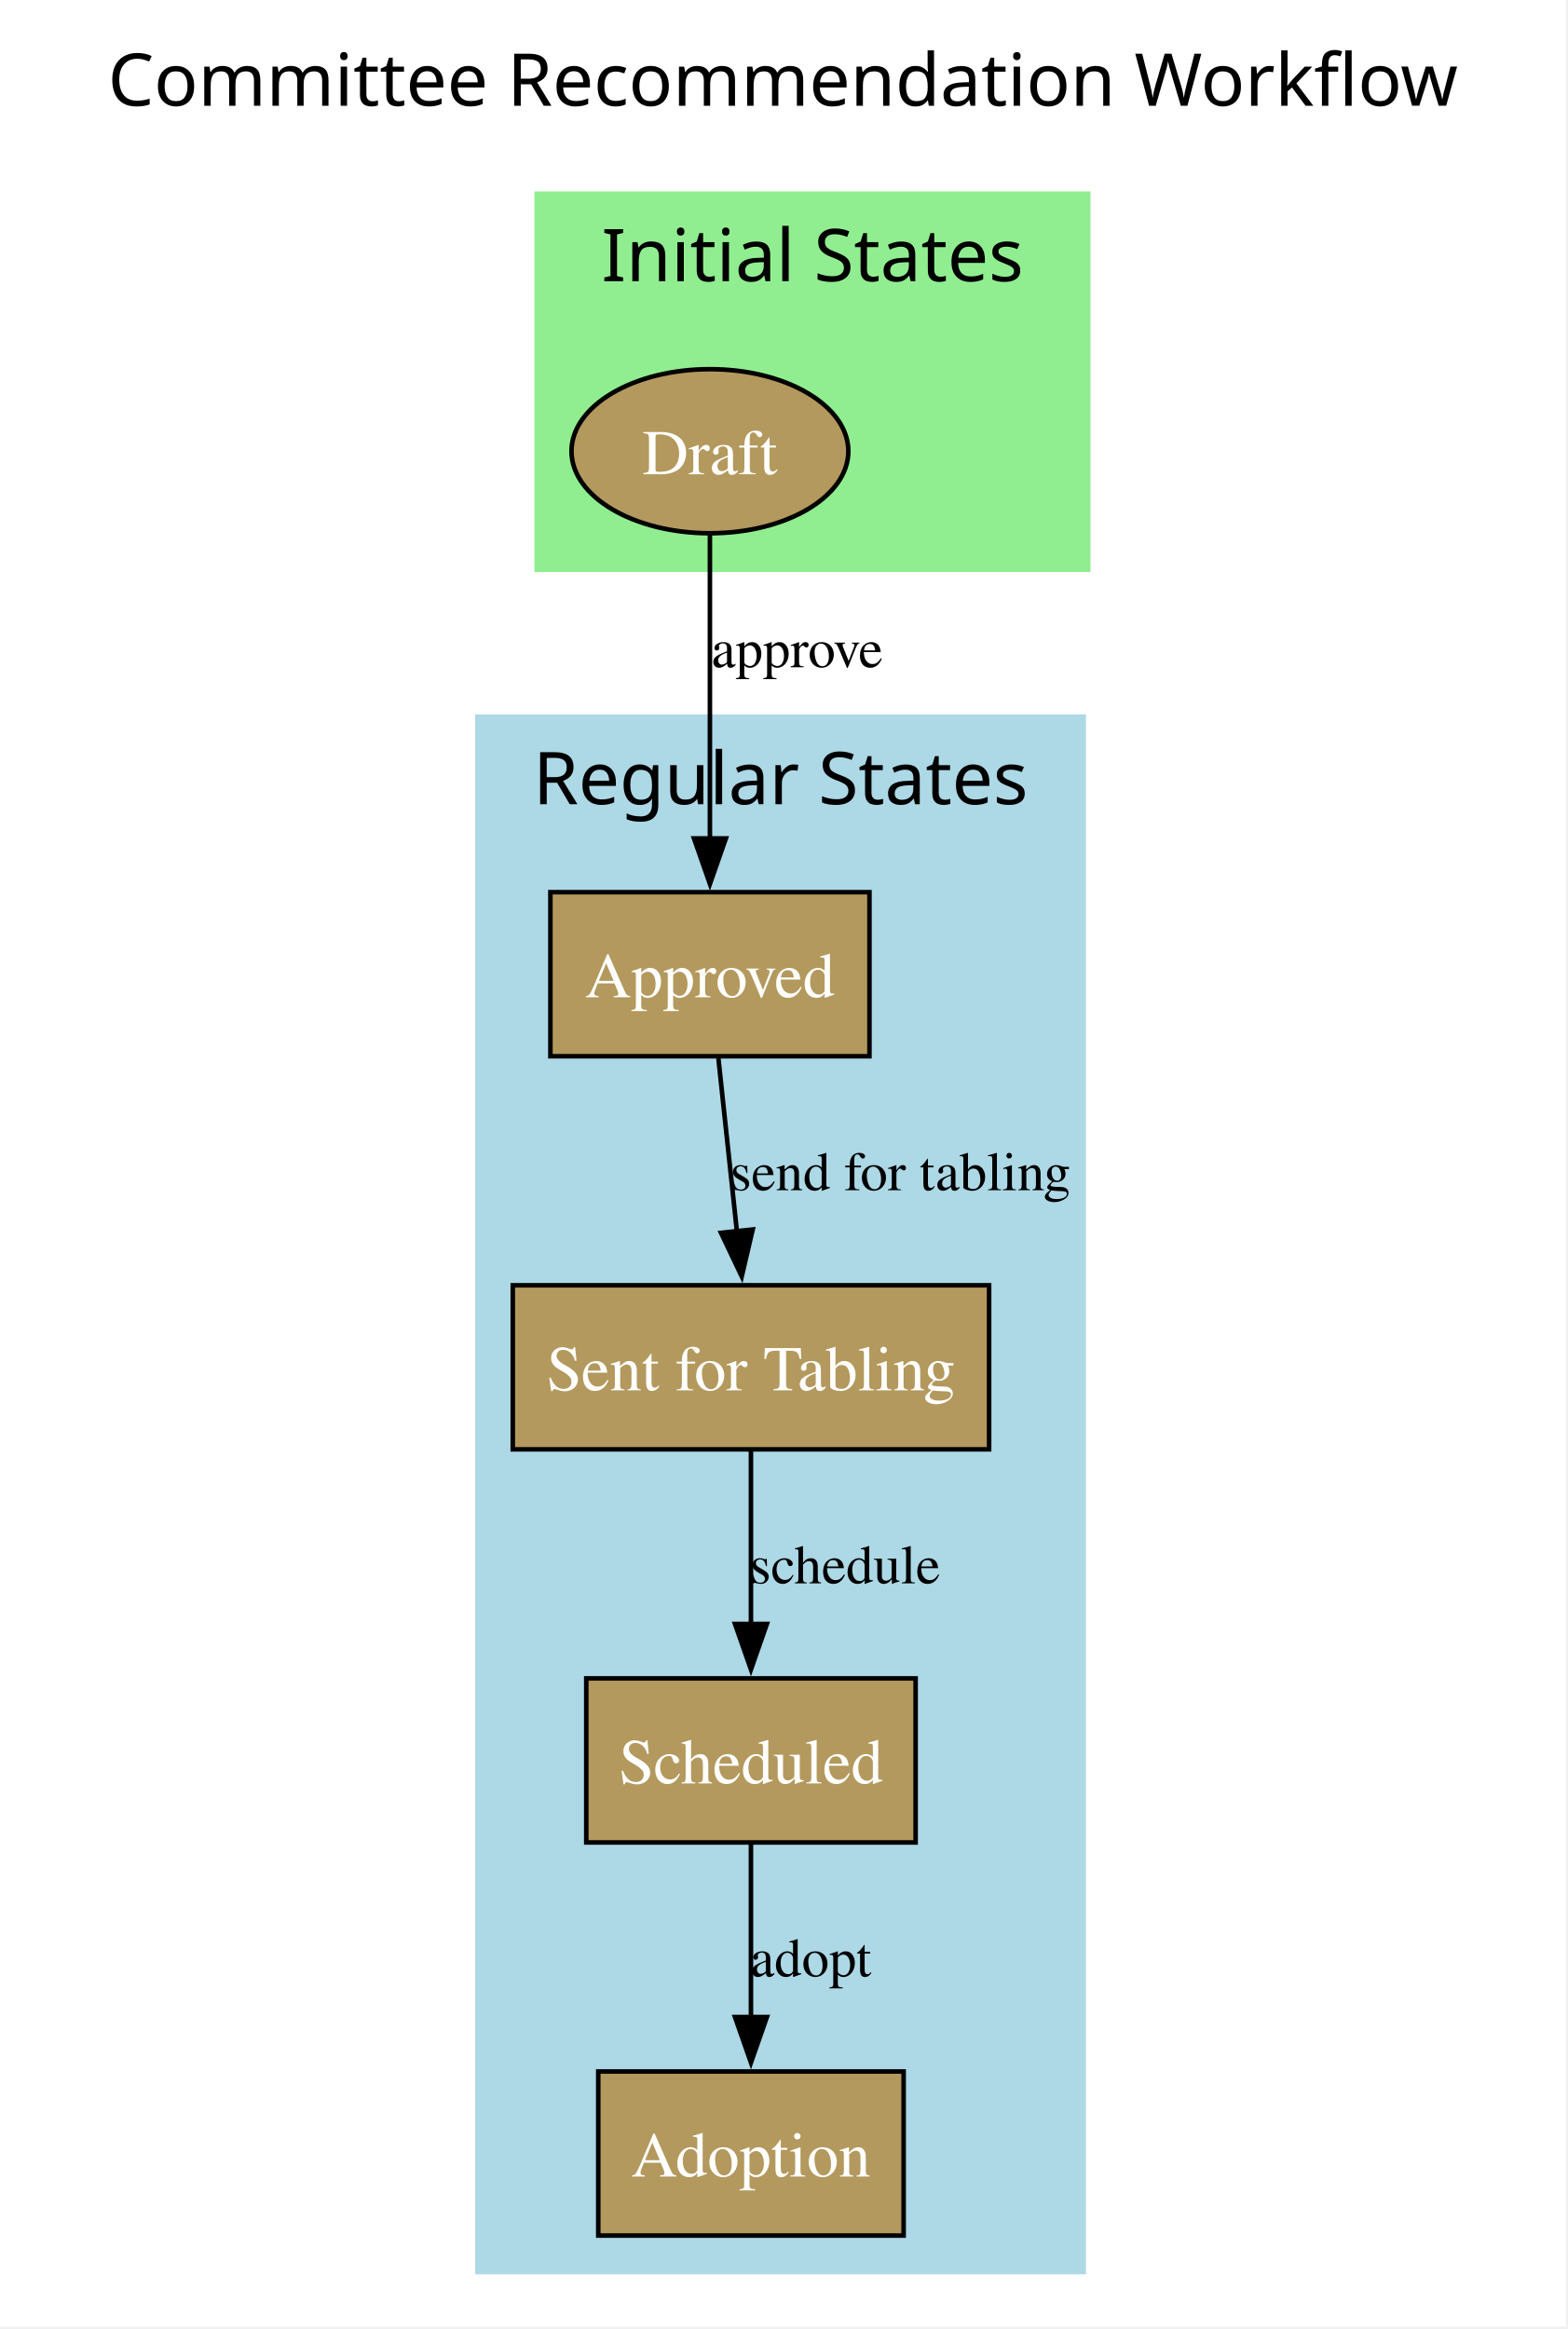
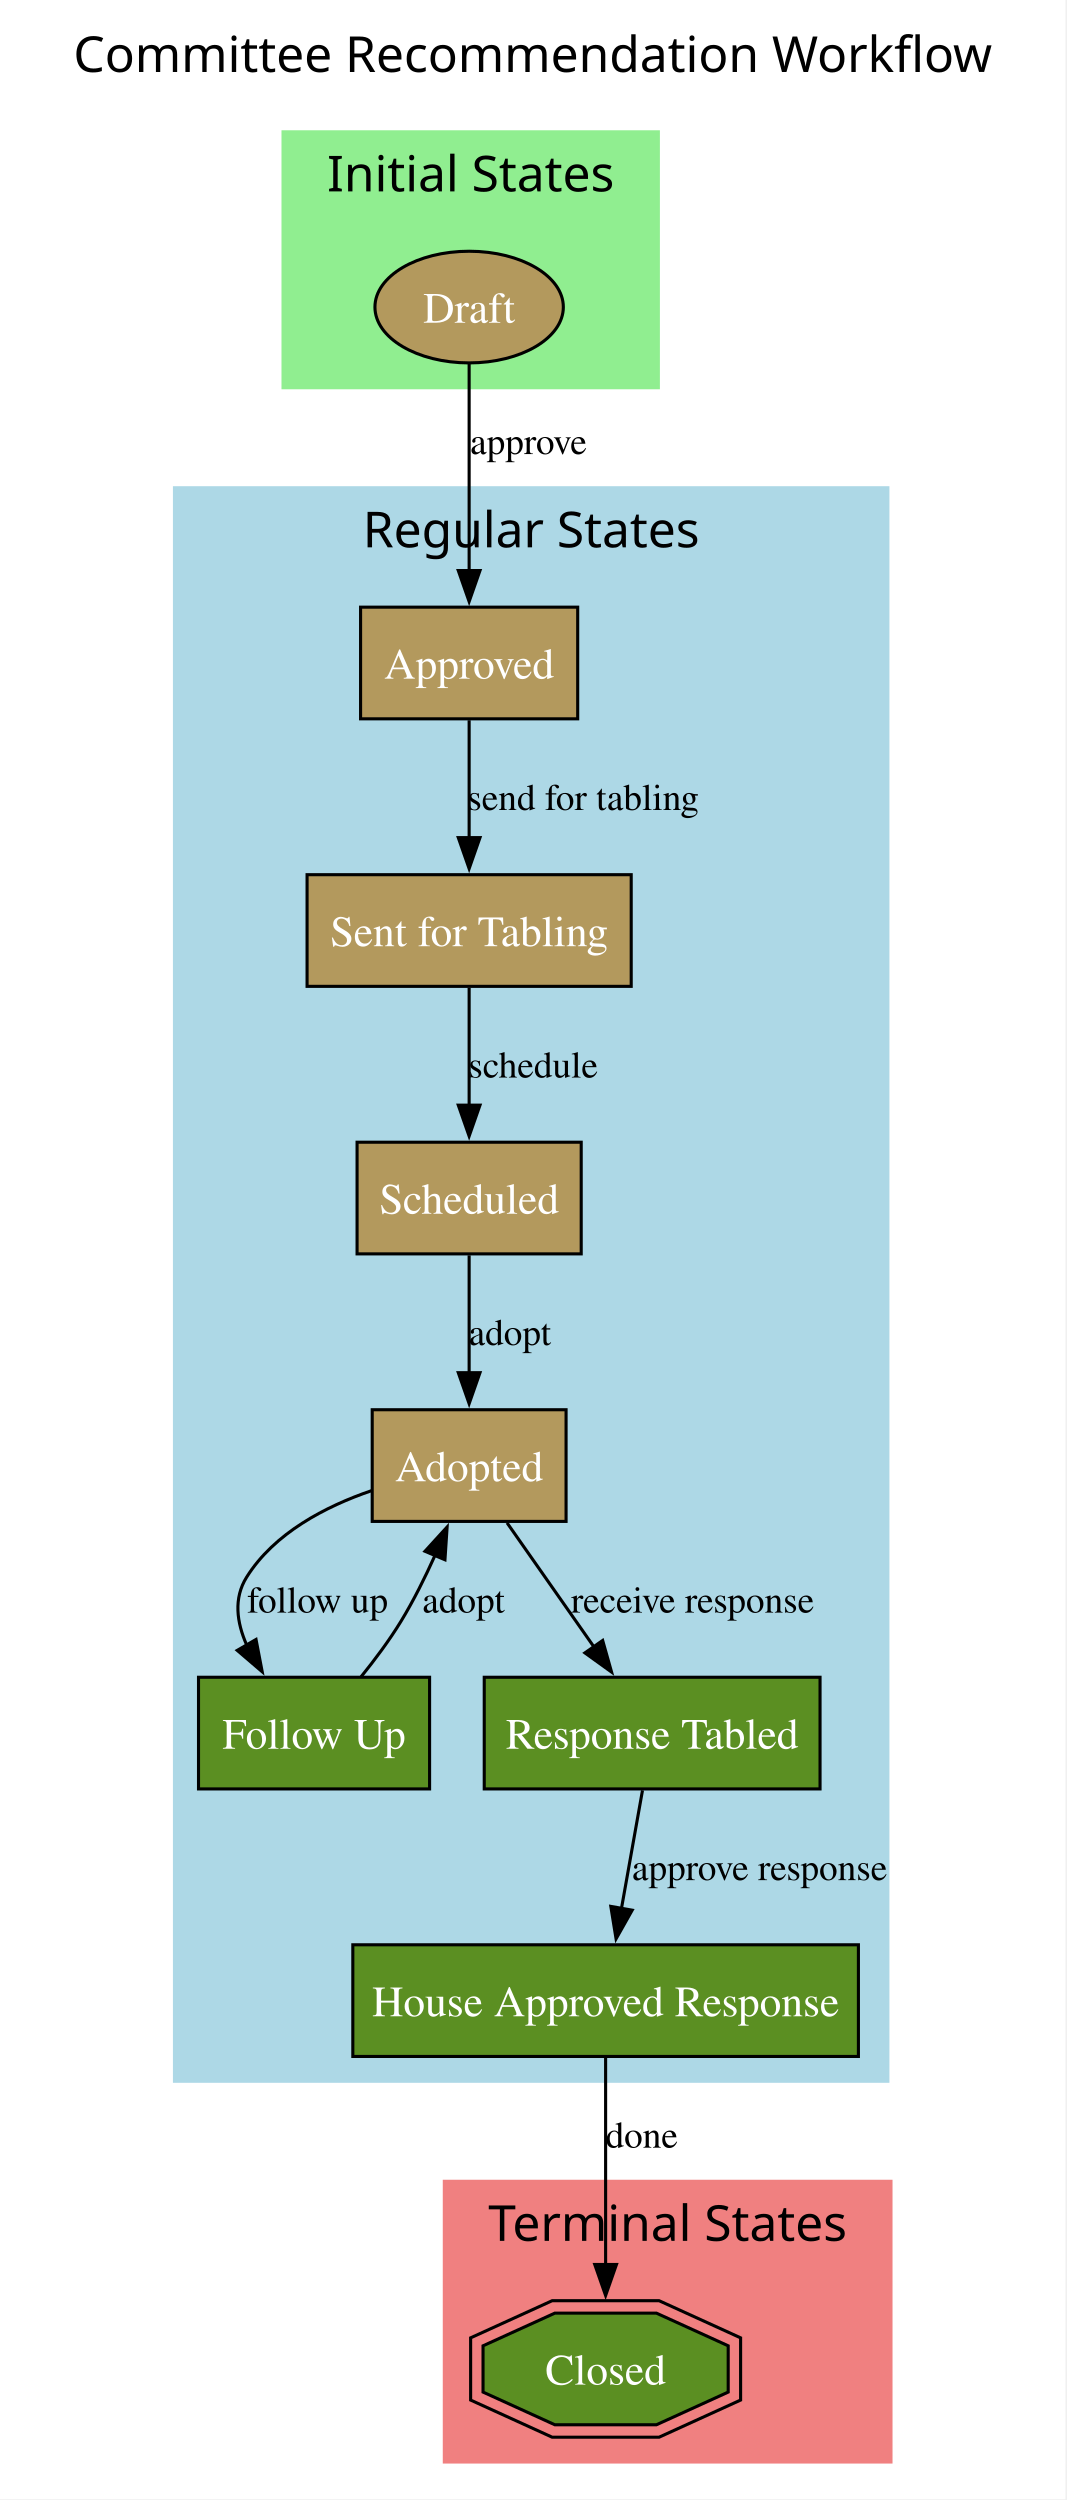
- <svg xmlns="http://www.w3.org/2000/svg" width="344pt" height="511pt" viewBox="0.00 0.00 344.00 511.00">
-   <g id="graph0" class="graph" transform="scale(1 1) rotate(0) translate(4 506.5)">
-     <polygon fill="white" stroke="none" points="-4,4 -4,-506.5 339.5,-506.5 339.5,4 -4,4" />
-     <text xml:space="preserve" text-anchor="middle" x="167.75" y="-483.3" font-family="bold" font-size="16.00">Committee Recommendation Workflow</text>
+ <svg xmlns="http://www.w3.org/2000/svg" width="344pt" height="806pt" viewBox="0.00 0.00 344.00 806.00">
+   <g id="graph0" class="graph" transform="scale(1 1) rotate(0) translate(4 801.75)">
+     <polygon fill="white" stroke="none" points="-4,4 -4,-801.75 339.5,-801.75 339.5,4 -4,4" />
+     <text xml:space="preserve" text-anchor="middle" x="167.75" y="-778.55" font-family="bold" font-size="16.00">Committee Recommendation Workflow</text>
    <g id="clust1" class="cluster">
-       <polygon fill="lightgreen" stroke="lightgreen" points="113.75,-381.5 113.75,-464 234.75,-464 234.75,-381.5 113.75,-381.5" />
-       <text xml:space="preserve" text-anchor="middle" x="174.25" y="-444.8" font-family="bold" font-size="16.00">Initial States</text>
+       <polygon fill="lightgreen" stroke="lightgreen" points="87.25,-676.75 87.25,-759.25 208.25,-759.25 208.25,-676.75 87.25,-676.75" />
+       <text xml:space="preserve" text-anchor="middle" x="147.75" y="-740.05" font-family="bold" font-size="16.00">Initial States</text>
    </g>
    <g id="clust2" class="cluster">
-       <polygon fill="lightblue" stroke="lightblue" points="100.75,-8 100.75,-349.25 233.75,-349.25 233.75,-8 100.75,-8" />
-       <text xml:space="preserve" text-anchor="middle" x="167.25" y="-330.05" font-family="bold" font-size="16.00">Regular States</text>
+       <polygon fill="lightblue" stroke="lightblue" points="52.25,-130.75 52.25,-644.5 282.25,-644.5 282.25,-130.75 52.25,-130.75" />
+       <text xml:space="preserve" text-anchor="middle" x="167.25" y="-625.3" font-family="bold" font-size="16.00">Regular States</text>
+     </g>
+     <g id="clust3" class="cluster">
+       <polygon fill="lightcoral" stroke="lightcoral" points="139.25,-8 139.25,-98.5 283.25,-98.5 283.25,-8 139.25,-8" />
+       <text xml:space="preserve" text-anchor="middle" x="211.25" y="-79.3" font-family="bold" font-size="16.00">Terminal States</text>
    </g>
    <g id="node1" class="node">
-       <ellipse fill="#b3995d" stroke="black" cx="151.75" cy="-407.5" rx="30.37" ry="18" />
-       <text xml:space="preserve" text-anchor="middle" x="151.75" y="-402.45" font-family="Times,serif" font-size="14.00" fill="white">Draft</text>
+       <ellipse fill="#b3995d" stroke="black" cx="147.25" cy="-702.75" rx="30.37" ry="18" />
+       <text xml:space="preserve" text-anchor="middle" x="147.25" y="-697.7" font-family="Times,serif" font-size="14.00" fill="white">Draft</text>
    </g>
    <g id="node3" class="node">
-       <polygon fill="#b3995d" stroke="black" points="186.75,-310.75 116.75,-310.75 116.75,-274.75 186.75,-274.75 186.75,-310.75" />
-       <text xml:space="preserve" text-anchor="middle" x="151.75" y="-287.7" font-family="Times,serif" font-size="14.00" fill="white">Approved</text>
+       <polygon fill="#b3995d" stroke="black" points="182.25,-606 112.25,-606 112.25,-570 182.25,-570 182.25,-606" />
+       <text xml:space="preserve" text-anchor="middle" x="147.25" y="-582.95" font-family="Times,serif" font-size="14.00" fill="white">Approved</text>
+     </g>
+     <g id="edge3" class="edge">
+       <path fill="none" stroke="black" d="M147.25,-684.63C147.25,-666.83 147.25,-638.67 147.25,-617.51" />
+       <polygon fill="black" stroke="black" points="150.75,-617.8 147.25,-607.8 143.75,-617.8 150.75,-617.8" />
+       <text xml:space="preserve" text-anchor="middle" x="166.38" y="-655.35" font-family="Times,serif" font-size="12.00">approve</text>
+     </g>
+     <g id="node2" class="node">
+       <polygon fill="#b3995d" stroke="black" points="178.5,-347.25 116,-347.25 116,-311.25 178.5,-311.25 178.5,-347.25" />
+       <text xml:space="preserve" text-anchor="middle" x="147.25" y="-324.2" font-family="Times,serif" font-size="14.00" fill="white">Adopted</text>
+     </g>
+     <g id="node4" class="node">
+       <polygon fill="#5b8f22" stroke="black" points="134.5,-261 60,-261 60,-225 134.5,-225 134.5,-261" />
+       <text xml:space="preserve" text-anchor="middle" x="97.25" y="-237.95" font-family="Times,serif" font-size="14.00" fill="white">Follow Up</text>
+     </g>
+     <g id="edge6" class="edge">
+       <path fill="none" stroke="black" d="M115.85,-321.18C100.9,-316.07 84.39,-307.47 75.5,-293.25 71.26,-286.46 72.29,-278.7 75.54,-271.38" />
+       <polygon fill="black" stroke="black" points="78.54,-273.19 80.53,-262.78 72.48,-269.67 78.54,-273.19" />
+       <text xml:space="preserve" text-anchor="middle" x="98.38" y="-281.85" font-family="Times,serif" font-size="12.00">follow up</text>
+     </g>
+     <g id="node6" class="node">
+       <polygon fill="#5b8f22" stroke="black" points="260.38,-261 152.12,-261 152.12,-225 260.38,-225 260.38,-261" />
+       <text xml:space="preserve" text-anchor="middle" x="206.25" y="-237.95" font-family="Times,serif" font-size="14.00" fill="white">Response Tabled</text>
+     </g>
+     <g id="edge7" class="edge">
+       <path fill="none" stroke="black" d="M159.47,-310.79C167.62,-299.16 178.49,-283.65 187.69,-270.5" />
+       <polygon fill="black" stroke="black" points="190.3,-272.87 193.17,-262.67 184.57,-268.86 190.3,-272.87" />
+       <text xml:space="preserve" text-anchor="middle" x="219.28" y="-281.85" font-family="Times,serif" font-size="12.00">receive response</text>
+     </g>
+     <g id="node8" class="node">
+       <polygon fill="#b3995d" stroke="black" points="199.5,-519.75 95,-519.75 95,-483.75 199.5,-483.75 199.5,-519.75" />
+       <text xml:space="preserve" text-anchor="middle" x="147.25" y="-496.7" font-family="Times,serif" font-size="14.00" fill="white">Sent for Tabling</text>
+     </g>
+     <g id="edge9" class="edge">
+       <path fill="none" stroke="black" d="M147.25,-569.54C147.25,-558.59 147.25,-544.19 147.25,-531.57" />
+       <polygon fill="black" stroke="black" points="150.75,-531.7 147.25,-521.7 143.75,-531.7 150.75,-531.7" />
+       <text xml:space="preserve" text-anchor="middle" x="184" y="-540.6" font-family="Times,serif" font-size="12.00">send for tabling</text>
    </g>
    <g id="edge2" class="edge">
-       <path fill="none" stroke="black" d="M151.75,-389.38C151.75,-371.58 151.75,-343.42 151.75,-322.26" />
-       <polygon fill="black" stroke="black" points="155.25,-322.55 151.75,-312.55 148.25,-322.55 155.25,-322.55" />
-       <text xml:space="preserve" text-anchor="middle" x="170.88" y="-360.1" font-family="Times,serif" font-size="12.00">approve</text>
-     </g>
-     <g id="node2" class="node">
-       <polygon fill="#b3995d" stroke="black" points="194.25,-52 127.25,-52 127.25,-16 194.25,-16 194.25,-52" />
-       <text xml:space="preserve" text-anchor="middle" x="160.75" y="-28.95" font-family="Times,serif" font-size="14.00" fill="white">Adoption</text>
+       <path fill="none" stroke="black" d="M112.41,-261.16C116.86,-266.65 121.52,-272.89 125.25,-279 129.33,-285.69 133.09,-293.27 136.31,-300.44" />
+       <polygon fill="black" stroke="black" points="133.01,-301.62 140.15,-309.45 139.45,-298.88 133.01,-301.62" />
+       <text xml:space="preserve" text-anchor="middle" x="145.45" y="-281.85" font-family="Times,serif" font-size="12.00">adopt</text>
    </g>
    <g id="node5" class="node">
-       <polygon fill="#b3995d" stroke="black" points="213,-224.5 108.5,-224.5 108.5,-188.5 213,-188.5 213,-224.5" />
-       <text xml:space="preserve" text-anchor="middle" x="160.75" y="-201.45" font-family="Times,serif" font-size="14.00" fill="white">Sent for Tabling</text>
+       <polygon fill="#5b8f22" stroke="black" points="272.75,-174.75 109.75,-174.75 109.75,-138.75 272.75,-138.75 272.75,-174.75" />
+       <text xml:space="preserve" text-anchor="middle" x="191.25" y="-151.7" font-family="Times,serif" font-size="14.00" fill="white">House Approved Response</text>
+     </g>
+     <g id="node9" class="node">
+       <polygon fill="#5b8f22" stroke="black" points="230.77,-30.54 230.77,-45.46 207.62,-56 174.88,-56 151.73,-45.46 151.73,-30.54 174.88,-20 207.62,-20 230.77,-30.54" />
+       <polygon fill="none" stroke="black" points="234.77,-27.97 234.77,-48.03 208.49,-60 174.01,-60 147.73,-48.03 147.73,-27.97 174.01,-16 208.49,-16 234.77,-27.97" />
+       <text xml:space="preserve" text-anchor="middle" x="191.25" y="-32.95" font-family="Times,serif" font-size="14.00" fill="white">Closed</text>
+     </g>
+     <g id="edge5" class="edge">
+       <path fill="none" stroke="black" d="M191.25,-138.27C191.25,-120.67 191.25,-93.09 191.25,-71.46" />
+       <polygon fill="black" stroke="black" points="194.75,-71.68 191.25,-61.68 187.75,-71.68 194.75,-71.68" />
+       <text xml:space="preserve" text-anchor="middle" x="202.88" y="-109.35" font-family="Times,serif" font-size="12.00">done</text>
    </g>
    <g id="edge4" class="edge">
-       <path fill="none" stroke="black" d="M153.61,-274.29C154.79,-263.34 156.32,-248.94 157.67,-236.32" />
-       <polygon fill="black" stroke="black" points="161.14,-236.75 158.73,-226.44 154.18,-236.01 161.14,-236.75" />
-       <text xml:space="preserve" text-anchor="middle" x="193.54" y="-245.35" font-family="Times,serif" font-size="12.00">send for tabling</text>
+       <path fill="none" stroke="black" d="M203.14,-224.54C201.17,-213.47 198.58,-198.89 196.31,-186.18" />
+       <polygon fill="black" stroke="black" points="199.82,-185.91 194.62,-176.67 192.93,-187.13 199.82,-185.91" />
+       <text xml:space="preserve" text-anchor="middle" x="240.9" y="-195.6" font-family="Times,serif" font-size="12.00">approve response</text>
    </g>
-     <g id="node4" class="node">
-       <polygon fill="#b3995d" stroke="black" points="196.88,-138.25 124.62,-138.25 124.62,-102.25 196.88,-102.25 196.88,-138.25" />
-       <text xml:space="preserve" text-anchor="middle" x="160.75" y="-115.2" font-family="Times,serif" font-size="14.00" fill="white">Scheduled</text>
+     <g id="node7" class="node">
+       <polygon fill="#b3995d" stroke="black" points="183.38,-433.5 111.12,-433.5 111.12,-397.5 183.38,-397.5 183.38,-433.5" />
+       <text xml:space="preserve" text-anchor="middle" x="147.25" y="-410.45" font-family="Times,serif" font-size="14.00" fill="white">Scheduled</text>
    </g>
    <g id="edge1" class="edge">
-       <path fill="none" stroke="black" d="M160.75,-101.79C160.75,-90.84 160.75,-76.44 160.75,-63.82" />
-       <polygon fill="black" stroke="black" points="164.25,-63.95 160.75,-53.95 157.25,-63.95 164.25,-63.95" />
-       <text xml:space="preserve" text-anchor="middle" x="173.88" y="-72.85" font-family="Times,serif" font-size="12.00">adopt</text>
+       <path fill="none" stroke="black" d="M147.25,-397.04C147.25,-386.09 147.25,-371.69 147.25,-359.07" />
+       <polygon fill="black" stroke="black" points="150.75,-359.2 147.25,-349.2 143.75,-359.2 150.75,-359.2" />
+       <text xml:space="preserve" text-anchor="middle" x="160.38" y="-368.1" font-family="Times,serif" font-size="12.00">adopt</text>
    </g>
-     <g id="edge3" class="edge">
-       <path fill="none" stroke="black" d="M160.75,-188.04C160.75,-177.09 160.75,-162.69 160.75,-150.07" />
-       <polygon fill="black" stroke="black" points="164.25,-150.2 160.75,-140.2 157.25,-150.2 164.25,-150.2" />
-       <text xml:space="preserve" text-anchor="middle" x="181.38" y="-159.1" font-family="Times,serif" font-size="12.00">schedule</text>
+     <g id="edge8" class="edge">
+       <path fill="none" stroke="black" d="M147.25,-483.29C147.25,-472.34 147.25,-457.94 147.25,-445.32" />
+       <polygon fill="black" stroke="black" points="150.75,-445.45 147.25,-435.45 143.75,-445.45 150.75,-445.45" />
+       <text xml:space="preserve" text-anchor="middle" x="167.88" y="-454.35" font-family="Times,serif" font-size="12.00">schedule</text>
    </g>
  </g>
</svg>
